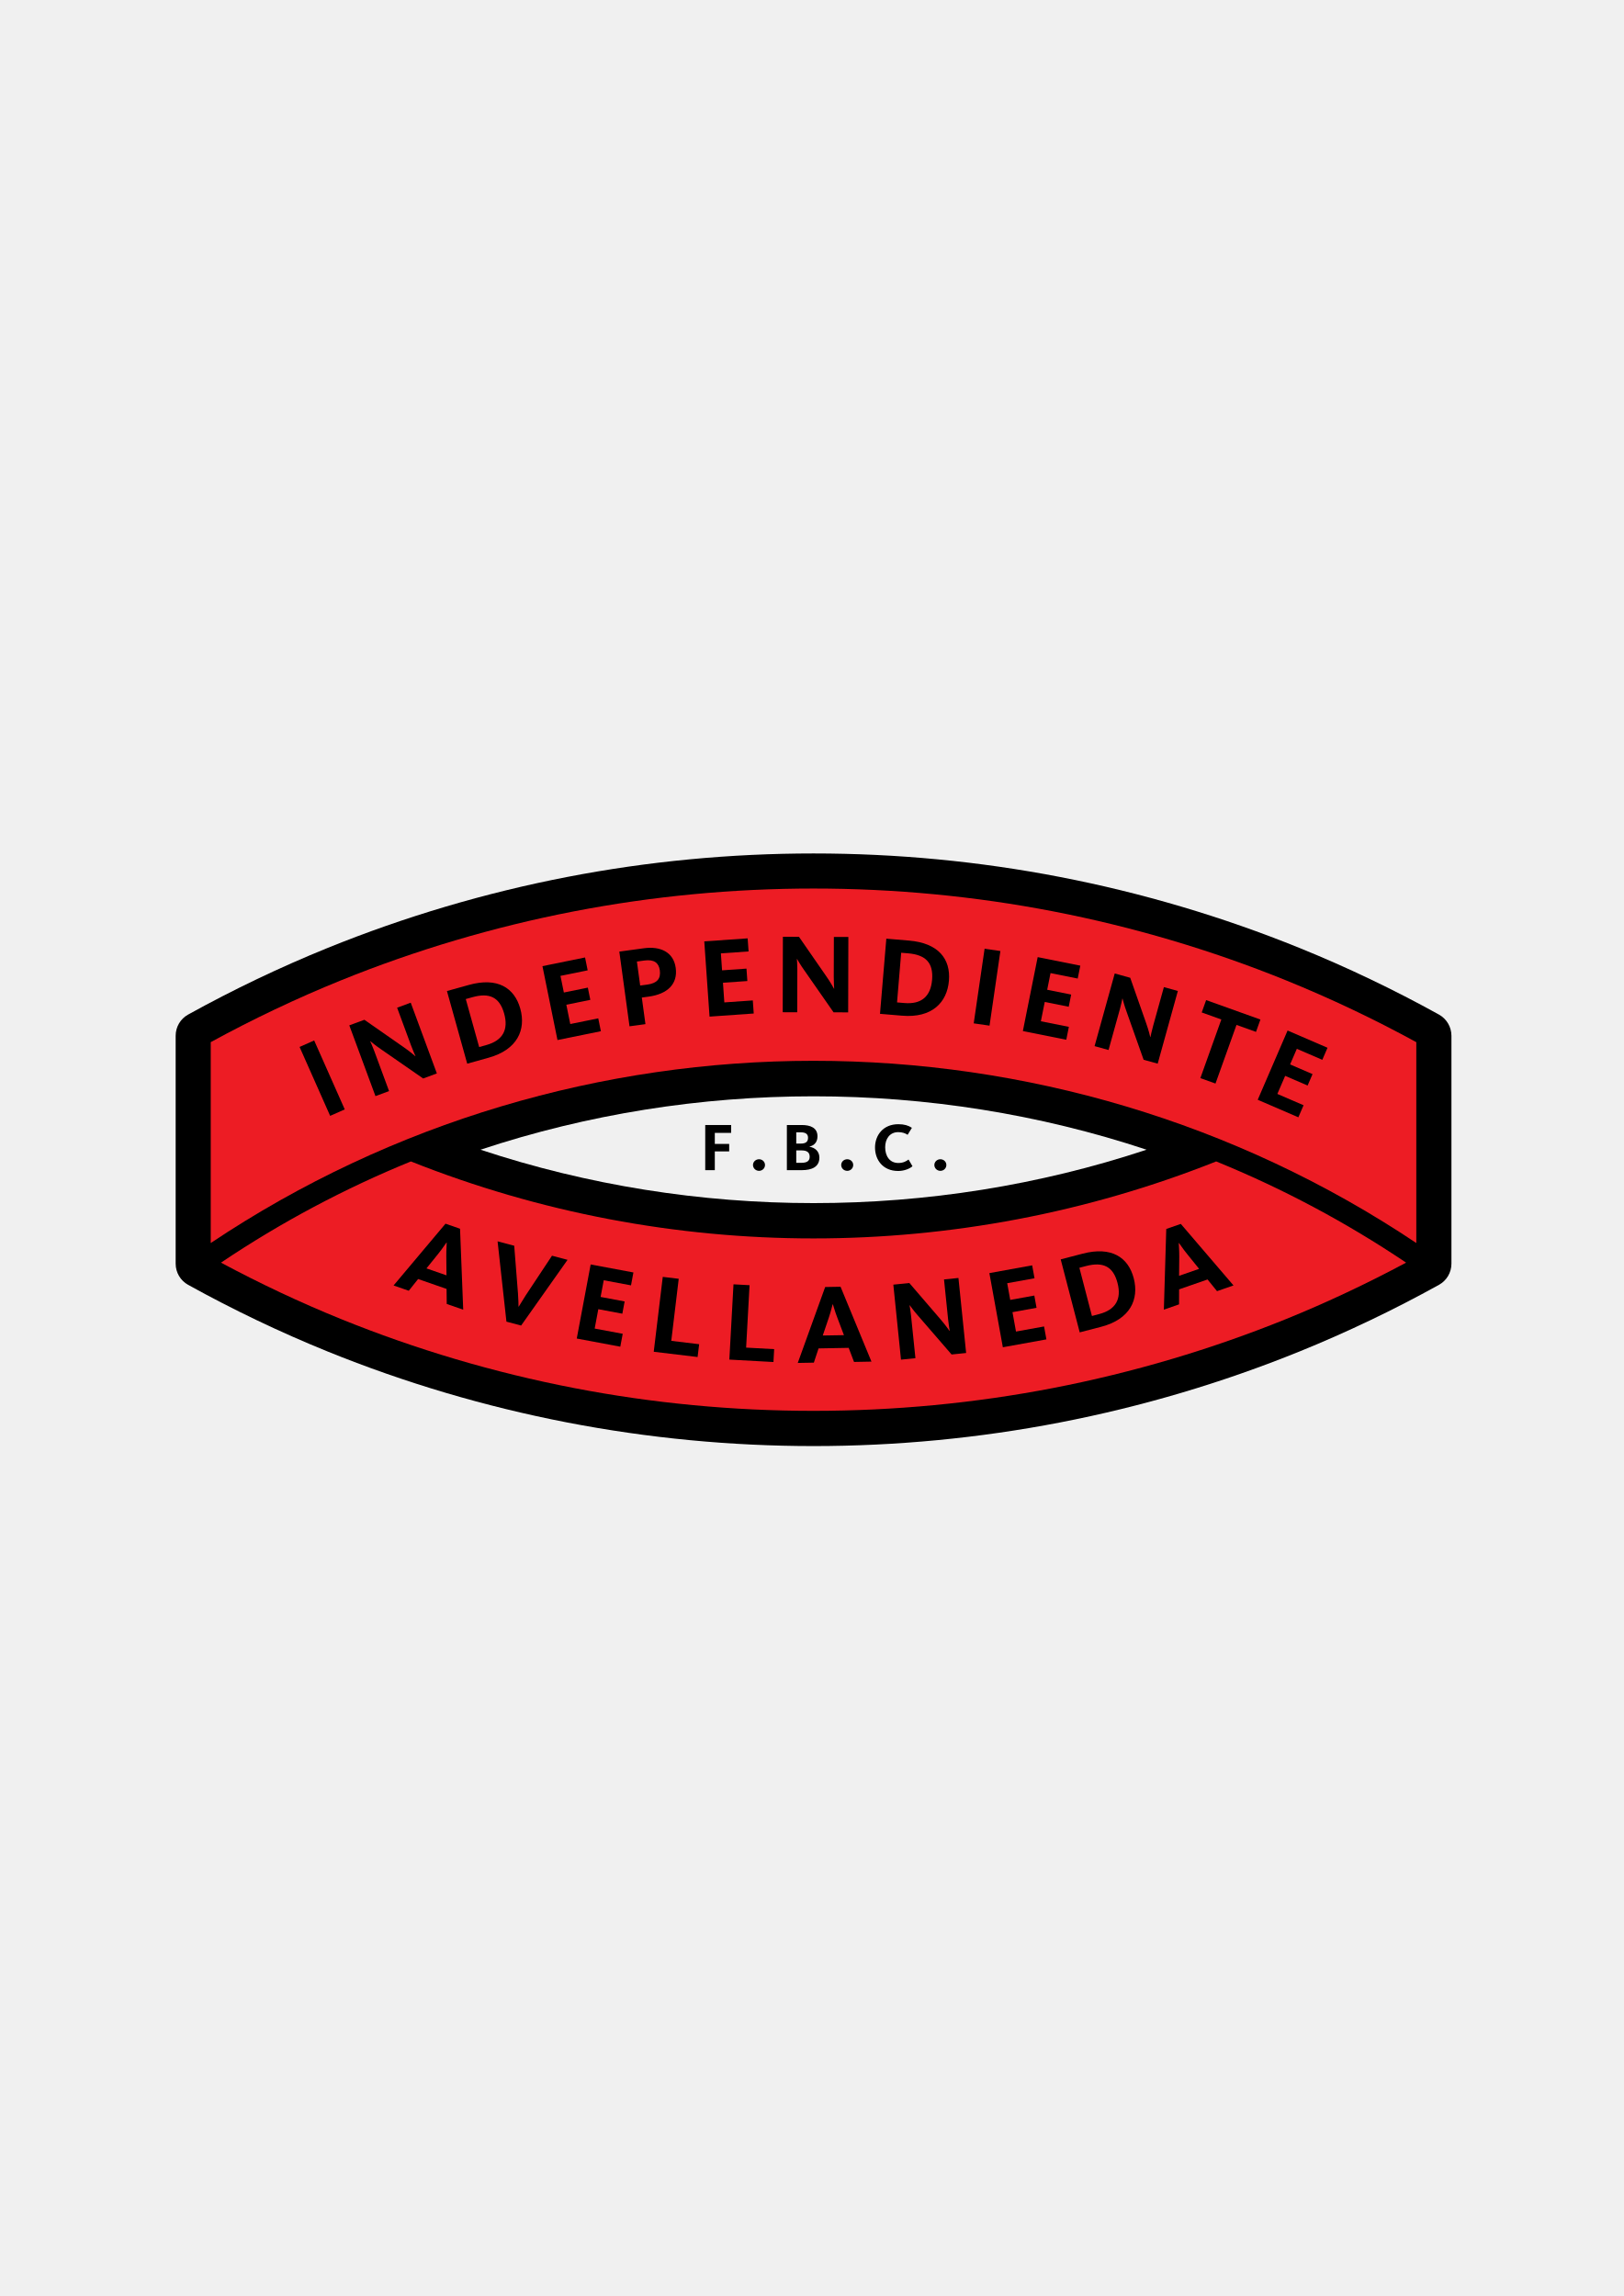
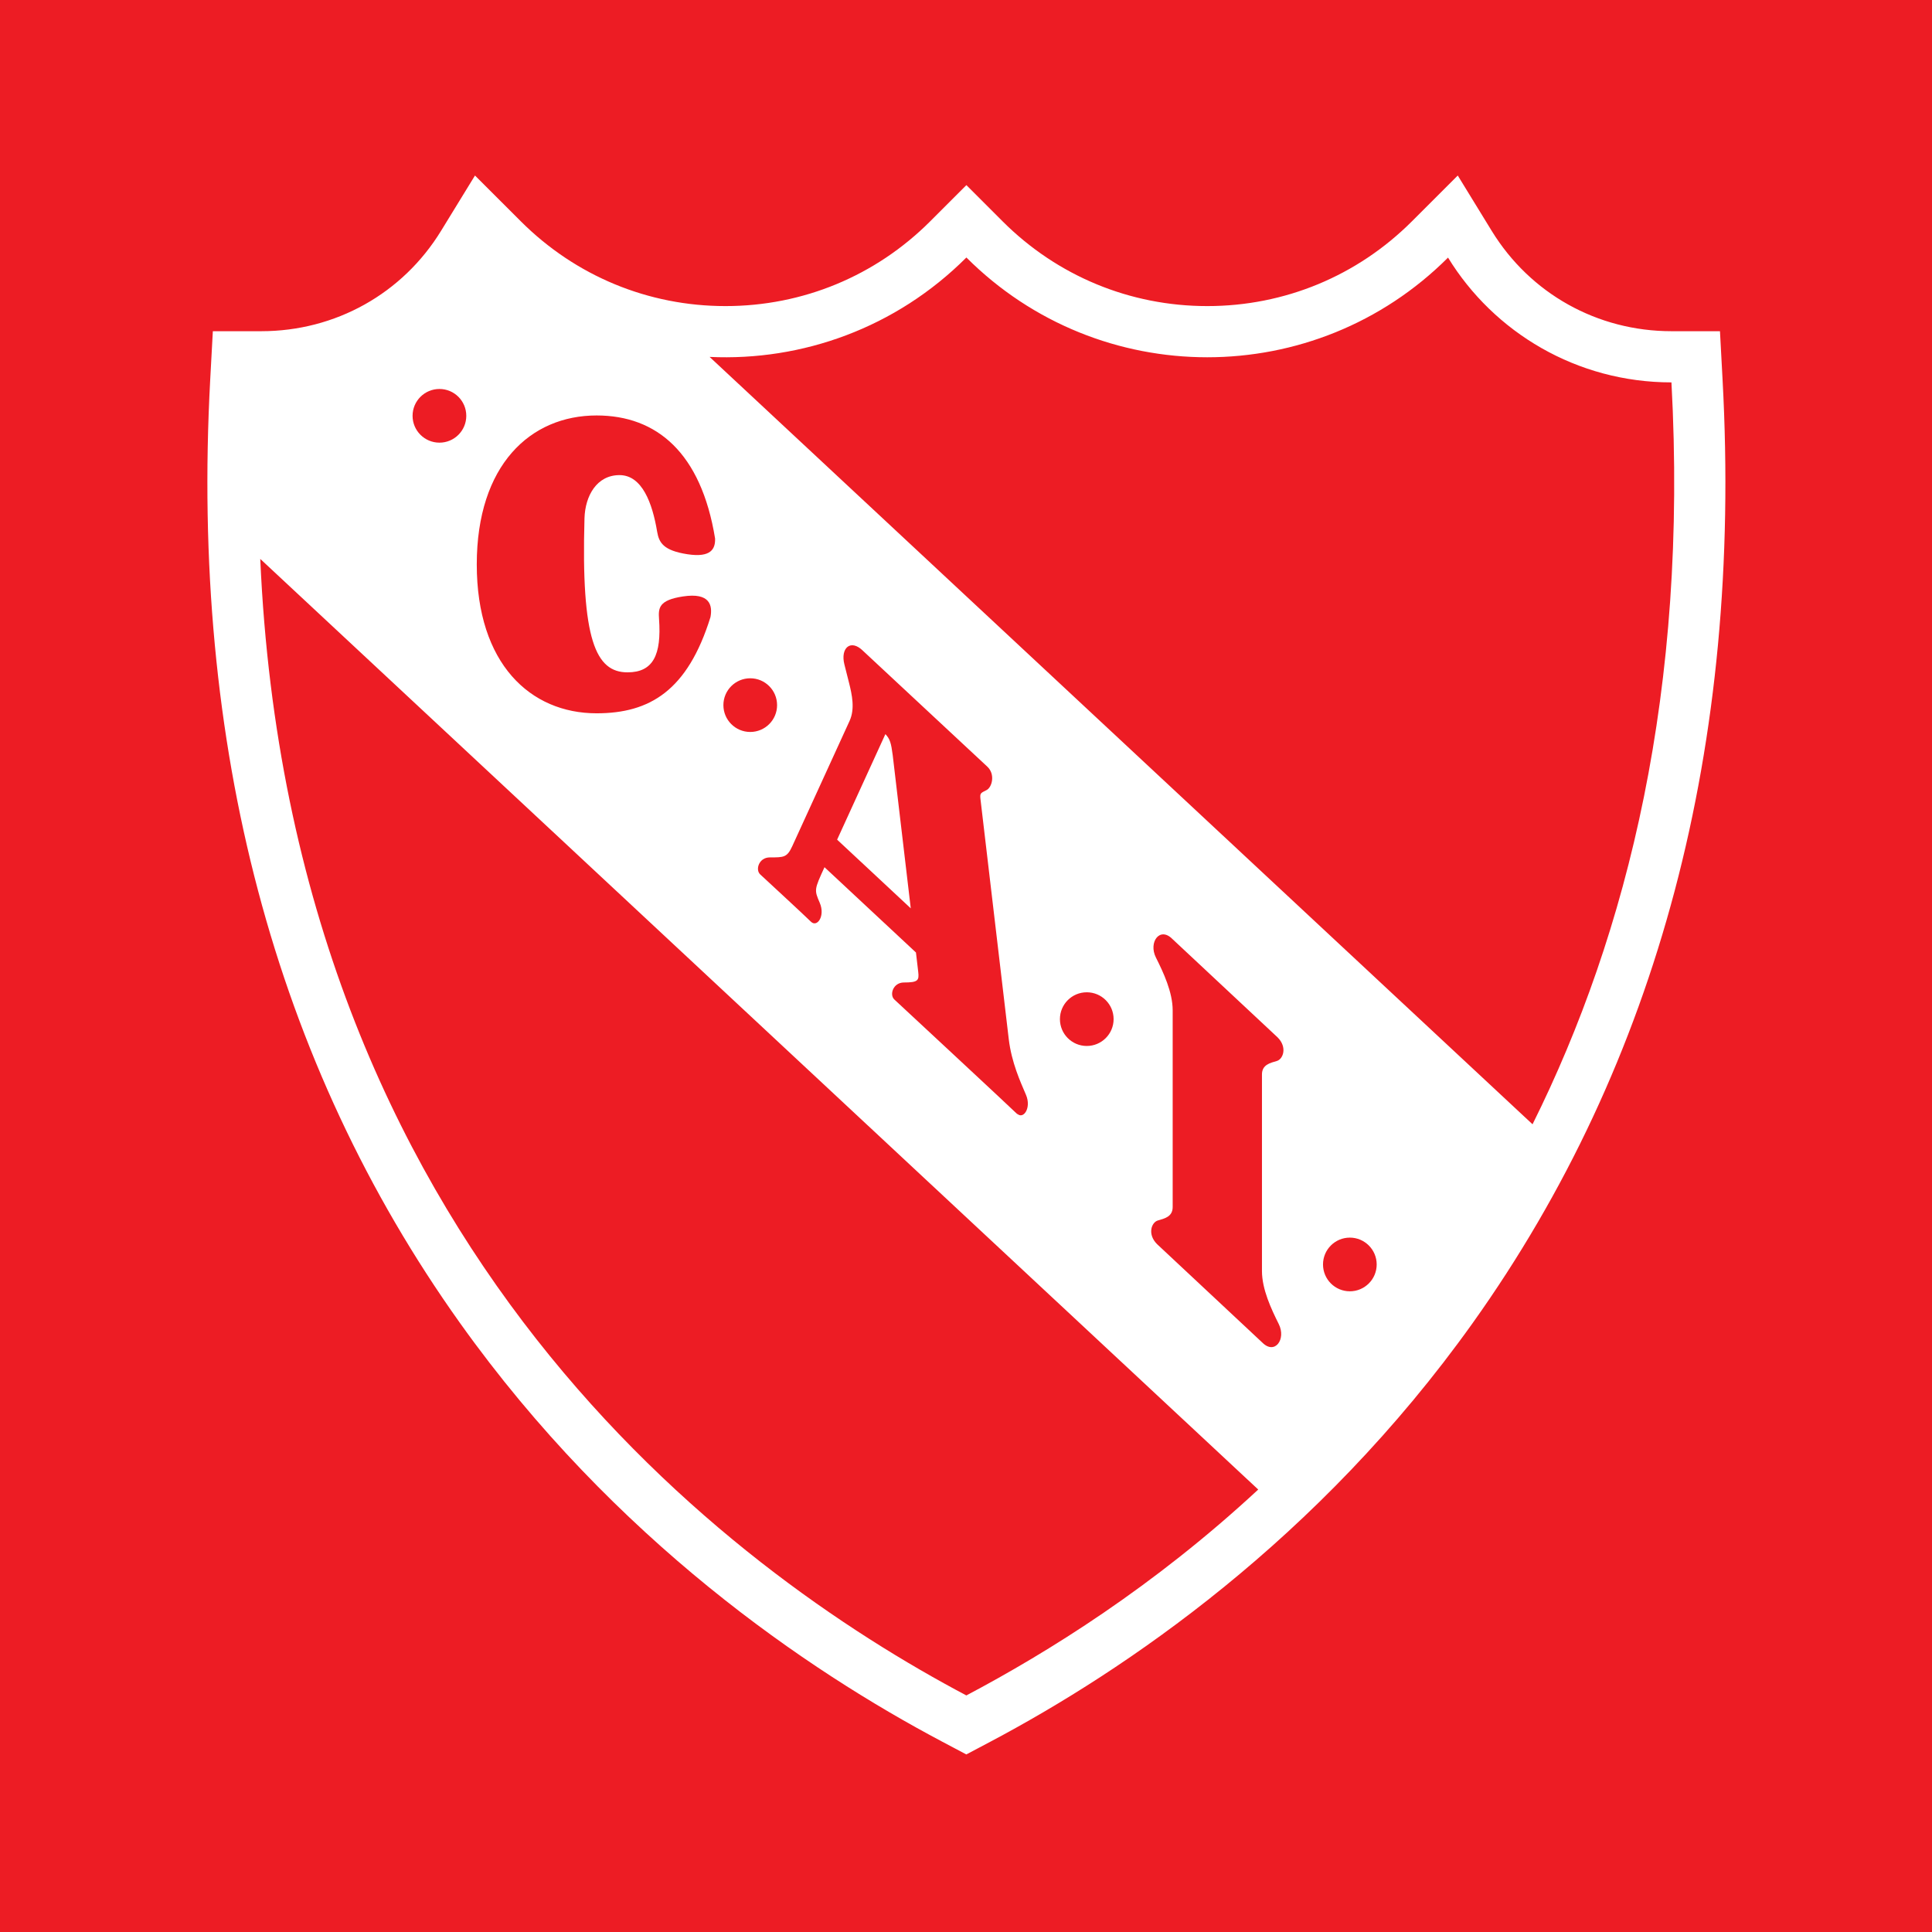
- <svg xmlns="http://www.w3.org/2000/svg" version="1.1" id="ESCUDO" x="0px" y="0px" viewBox="0 0 595.28 841.89" style="enable-background:new 0 0 595.28 841.89;" xml:space="preserve">
+ <svg xmlns="http://www.w3.org/2000/svg" version="1.1" x="0px" y="0px" viewBox="0 0 595.28 595.28" style="enable-background:new 0 0 595.28 595.28;" xml:space="preserve">
  <style type="text/css">
	.st0{fill:#ED1C24;}
+ 	.st1{fill:#FFFFFF;}
</style>
-   <g>
+   <g id="FONDO">
+     <rect class="st0" width="595.28" height="595.28" />
+   </g>
+   <g id="ESCUDO">
    <g>
-       <path d="M527.54,372.02c-16.52-9.15-33.74-17.38-51.18-24.45c-28.23-11.45-57.75-20.2-87.73-26c-59.38-11.5-121.36-11.5-180.74,0    c-29.98,5.8-59.5,14.55-87.74,26c-17.43,7.07-34.65,15.3-51.18,24.45c-2.82,1.56-4.57,4.53-4.57,7.76l0,83.58    c0,3.23,1.75,6.2,4.57,7.76c16.54,9.16,33.76,17.39,51.18,24.46c28.23,11.45,57.75,20.2,87.74,26    c29.69,5.75,60.09,8.66,90.37,8.66c30.28,0,60.68-2.91,90.37-8.66c29.99-5.8,59.5-14.55,87.74-26    c17.43-7.07,34.65-15.3,51.18-24.46c2.82-1.56,4.57-4.53,4.57-7.76v-83.58C532.11,376.55,530.36,373.58,527.54,372.02z     M176.16,421.57c78.74-26.11,165.46-26.11,244.19,0C341.62,447.68,254.9,447.68,176.16,421.57z" />
-       <path class="st0" d="M515.5,462.98c-22.14-14.89-45.48-27.27-69.63-37.11c-94.53,37.64-200.71,37.64-295.23,0    c-24.15,9.85-47.48,22.23-69.63,37.11c14.3,7.66,29.05,14.62,43.97,20.67c27.47,11.14,56.18,19.65,85.35,25.29    c57.78,11.19,118.08,11.18,175.85,0c29.17-5.65,57.89-14.16,85.35-25.29C486.45,477.6,501.2,470.63,515.5,462.98z" />
-       <path class="st0" d="M386.18,334.19c-57.77-11.18-118.07-11.18-175.85,0c-29.17,5.65-57.88,14.16-85.35,25.29    c-16.23,6.58-32.27,14.2-47.72,22.65v73.66c66.57-44.54,143.78-66.82,220.99-66.82c77.21,0,154.43,22.27,220.99,66.82v-68.45v-5.2    c-15.44-8.45-31.48-16.06-47.72-22.65C444.07,348.35,415.35,339.84,386.18,334.19z" />
-     </g>
-     <g>
-       <path d="M163.33,448.7l5.33,1.85l1.16,29.68l-6.04-2.1l-0.06-5.51l-10.43-3.63l-3.43,4.3l-5.57-1.94L163.33,448.7z M163.69,467.64    l-0.07-7.01c-0.04-2.52,0.19-4.33,0.15-5l-0.08-0.03c-0.42,0.56-1.46,2.18-2.94,4.03l-4.4,5.46L163.69,467.64z" />
-       <path d="M182.42,455.17l6.1,1.61l1.38,17.5c0.18,2.24,0.19,4.3,0.19,4.82l0.08,0.02c0.29-0.44,1.37-2.26,2.54-4.1l9.66-14.58    l5.7,1.51l-17.02,24.1l-5.38-1.43L182.42,455.17z" />
-       <path d="M216.55,463.65l15.67,2.93l-0.88,4.73l-10-1.87l-1.15,6.12l8.81,1.65l-0.84,4.49l-8.81-1.65l-1.33,7.1l10.28,1.92    l-0.89,4.73l-15.96-2.99L216.55,463.65z" />
-       <path d="M242.98,468.2l5.85,0.7l-2.73,22.76l10.22,1.23l-0.57,4.7l-16.08-1.93L242.98,468.2z" />
-       <path d="M268.91,470.93l5.89,0.32l-1.26,22.89l10.28,0.56l-0.26,4.72l-16.17-0.89L268.91,470.93z" />
-       <path d="M302.52,471.92l5.64-0.1l11.33,27.45l-6.39,0.12l-1.96-5.16l-11.04,0.2l-1.73,5.22l-5.9,0.11L302.52,471.92z     M309.4,489.57l-2.48-6.56c-0.91-2.35-1.32-4.13-1.58-4.75l-0.08,0c-0.2,0.67-0.62,2.54-1.37,4.8l-2.25,6.64L309.4,489.57z" />
-       <path d="M327.51,471.05l5.86-0.6l11.37,13.23c1.89,2.19,3.07,3.9,3.37,4.33l0.08-0.01c-0.08-0.37-0.39-2.21-0.61-4.32l-1.49-14.54    l5.29-0.54l2.82,27.51l-5.33,0.55l-12.27-14.19c-1.7-1.91-2.68-3.36-3.07-3.86l-0.08,0.01c0.08,0.37,0.36,1.92,0.54,3.66    l1.62,15.73l-5.29,0.54L327.51,471.05z" />
-       <path d="M362.72,466.82l15.69-2.85l0.86,4.74l-10.01,1.81l1.11,6.13l8.83-1.6l0.81,4.49l-8.82,1.6l1.29,7.11l10.29-1.87l0.86,4.74    l-15.97,2.89L362.72,466.82z" />
-       <path d="M388.87,461.78l8.08-2.1c10.53-2.74,16.69,1.32,18.7,9.04c2.01,7.71-1.29,15.01-11.93,17.78l-7.88,2.05L388.87,461.78z     M402.97,481.84c6.03-1.57,8.28-5.46,6.73-11.4c-1.56-5.99-5.18-7.87-11.53-6.22l-2.45,0.64l4.6,17.68L402.97,481.84z" />
-       <path d="M427.57,450.63l5.34-1.85l19.31,22.56l-6.04,2.1l-3.47-4.29l-10.43,3.63l-0.02,5.5l-5.57,1.94L427.57,450.63z     M439.61,465.26l-4.4-5.46c-1.6-1.95-2.54-3.51-2.98-4.02l-0.08,0.03c0.02,0.7,0.2,2.61,0.19,4.99l-0.07,7.01L439.61,465.26z" />
-     </g>
-     <g>
-       <path d="M258.56,412.52h9.49v2.88h-5.99v4.05h5.27v2.74h-5.27v6.88h-3.51V412.52z" />
-       <g>
-         <path d="M288.47,412.52h5.52c3.06,0,5.71,0.99,5.71,4.12c0,2.14-1.14,3.33-2.93,3.8v0.05c1.96,0.3,3.63,1.62,3.63,3.98     c0,3.38-2.71,4.6-6.48,4.6h-5.44V412.52z M293.53,419.33c1.89,0,2.71-0.67,2.71-2.14c0-1.37-0.89-1.99-2.63-1.99h-1.69v4.12     H293.53z M293.76,426.38c2.01,0,3.08-0.62,3.08-2.21c0-1.54-0.89-2.34-2.93-2.34h-1.99v4.55H293.76z" />
-       </g>
-       <path d="M276.06,427.18c0-1.19,1-2.11,2.21-2.11c1.22,0,2.19,0.92,2.19,2.11c0,1.19-0.97,2.14-2.19,2.14    C277.06,429.32,276.06,428.37,276.06,427.18z" />
-       <path d="M320.8,420.77c0-4.5,2.96-8.55,8.55-8.55c2.16,0,3.68,0.47,4.97,1.32l-1.57,2.56c-0.92-0.59-1.94-0.97-3.46-0.97    c-3.1,0-4.77,2.48-4.77,5.54c0,3.15,1.59,5.77,4.82,5.77c1.79,0,2.88-0.62,3.75-1.27l1.44,2.46c-0.84,0.77-2.83,1.74-5.24,1.74    C323.66,429.37,320.8,425.27,320.8,420.77z" />
-       <path d="M308.4,427.18c0-1.19,0.99-2.11,2.21-2.11c1.22,0,2.19,0.92,2.19,2.11c0,1.19-0.97,2.14-2.19,2.14    C309.39,429.32,308.4,428.37,308.4,427.18z" />
-       <path d="M342.55,427.18c0-1.19,0.99-2.11,2.21-2.11c1.22,0,2.19,0.92,2.19,2.11c0,1.19-0.97,2.14-2.19,2.14    C343.54,429.32,342.55,428.37,342.55,427.18z" />
-     </g>
-     <g>
-       <path d="M109.83,383.89l5.35-2.38l11.21,25.28l-5.35,2.37L109.83,383.89z" />
-       <path d="M128.06,375.97l5.53-2.04l14.31,9.98c2.38,1.64,3.94,3.01,4.34,3.36l0.08-0.03c-0.17-0.34-0.93-2.05-1.67-4.03    l-5.06-13.71l4.99-1.84l9.58,25.94l-5.02,1.86l-15.41-10.69c-2.12-1.43-3.43-2.58-3.93-2.97l-0.08,0.03    c0.17,0.33,0.83,1.77,1.44,3.41l5.48,14.84l-4.99,1.84L128.06,375.97z" />
-       <path d="M163.86,363.39l8.04-2.24c10.48-2.92,16.71,1.03,18.85,8.71c2.14,7.68-1.02,15.03-11.62,17.98l-7.84,2.19L163.86,363.39z     M178.31,383.19c6-1.67,8.18-5.6,6.53-11.52c-1.66-5.96-5.32-7.79-11.64-6.02l-2.44,0.68l4.91,17.6L178.31,383.19z" />
-       <path d="M198.87,354.26l15.62-3.18l0.96,4.72l-9.97,2.03l1.24,6.1l8.79-1.79l0.91,4.48l-8.79,1.79l1.44,7.08l10.26-2.09l0.96,4.72    l-15.91,3.24L198.87,354.26z" />
-       <path d="M227.05,348.93l9.01-1.23c5.96-0.81,10.87,1.33,11.67,7.21c0.81,5.97-3.09,9.6-9.92,10.53l-2.51,0.34l1.33,9.75    l-5.84,0.79L227.05,348.93z M237.29,361.03c3.66-0.5,5.02-2.19,4.61-5.24c-0.38-2.76-2.11-4.07-5.68-3.59l-2.72,0.37l1.2,8.8    L237.29,361.03z" />
-       <path d="M258.2,345.18l15.9-1.11l0.34,4.8l-10.15,0.71l0.43,6.22l8.95-0.63l0.32,4.55l-8.94,0.63l0.5,7.21l10.44-0.73l0.34,4.8    l-16.2,1.14L258.2,345.18z" />
-       <path d="M287.02,343.49l5.9,0.02l9.93,14.35c1.66,2.37,2.65,4.2,2.9,4.66h0.08c-0.04-0.37-0.16-2.24-0.16-4.36l0.04-14.61    l5.31,0.01l-0.07,27.65l-5.35-0.01l-10.72-15.39c-1.49-2.08-2.32-3.62-2.65-4.16h-0.08c0.04,0.37,0.16,1.95,0.16,3.7l-0.04,15.82    l-5.31-0.01L287.02,343.49z" />
-       <path d="M324.94,344.19l8.31,0.7c10.84,0.91,15.31,6.78,14.64,14.73c-0.66,7.94-6.19,13.73-17.16,12.81l-8.11-0.68L324.94,344.19z     M331.59,367.79c6.21,0.52,9.62-2.41,10.13-8.53c0.51-6.17-2.28-9.15-8.81-9.7l-2.52-0.21l-1.52,18.21L331.59,367.79z" />
-       <path d="M360.97,347.88l5.79,0.84l-3.98,27.36l-5.8-0.84L360.97,347.88z" />
-       <path d="M380.43,350.95l15.63,3.13l-0.95,4.73l-9.97-2l-1.22,6.11l8.79,1.76l-0.9,4.48l-8.79-1.76l-1.42,7.08l10.26,2.05    l-0.94,4.72L375,378.06L380.43,350.95z" />
-       <path d="M408.68,356.95l5.68,1.58l5.78,16.47c0.97,2.72,1.44,4.75,1.56,5.26l0.08,0.02c0.06-0.37,0.44-2.21,1.01-4.25l3.91-14.08    l5.12,1.42l-7.39,26.65l-5.16-1.43L413,370.9c-0.88-2.4-1.27-4.1-1.45-4.71l-0.08-0.02c-0.06,0.37-0.36,1.92-0.83,3.6l-4.23,15.24    l-5.12-1.42L408.68,356.95z" />
-       <path d="M447.76,373.82l-7.19-2.58l1.62-4.53l19.9,7.13l-1.62,4.53l-7.15-2.56l-7.7,21.5l-5.55-1.99L447.76,373.82z" />
-       <path d="M472.05,377.87l14.64,6.32l-1.91,4.42l-9.34-4.03l-2.47,5.72l8.23,3.55l-1.81,4.19l-8.23-3.55l-2.86,6.63l9.61,4.15    l-1.91,4.42l-14.9-6.43L472.05,377.87z" />
+       <path class="st1" d="M280.62,279.87l-5.56-47.18c-0.48-3.64-0.81-5.01-2.26-6.49l-14.87,32.51L280.62,279.87z" />
+       <path class="st1" d="M530.75,116.97l-0.8-14.92h-14.94c-22.81,0-43.52-11.56-55.4-30.93l-10.45-17.04l-14.14,14.13    c-16.84,16.83-39.23,26.1-63.04,26.1c-23.82,0-46.22-9.28-63.07-26.12l-11.15-11.15l-11.15,11.15    c-16.84,16.84-39.24,26.12-63.07,26.12c-23.81,0-46.2-9.27-63.05-26.1l-14.14-14.13l-10.45,17.04    c-11.87,19.37-32.58,30.93-55.4,30.93H65.58l-0.81,14.92c-6.09,112.68,19.79,210.47,76.94,290.64    c47.68,66.89,107.16,107.1,148.66,129.06l7.37,3.9l7.37-3.9c41.5-21.96,100.98-62.17,148.67-129.05    C510.95,327.44,536.85,229.66,530.75,116.97z M183.82,128.01c18.53,0,32.21,11.49,36.51,37.92c0.09,3.1-1.15,5.97-8.52,4.84    c-7.4-1.14-8.76-3.57-9.33-6.93c-1.47-8.82-4.63-17.45-11.6-17.45c-6.97,0-10.59,6.32-10.79,13.33    c-1.07,37.46,3.47,47.44,13.26,47.44c7.9,0,10.5-5.37,9.71-16.45c-0.24-3.4-0.07-5.79,7.32-6.93c8.5-1.31,9.18,2.87,8.53,6.35    c-7.05,22.68-18.71,29.65-35.1,29.65c-20.39,0-36.91-15.27-36.91-45.88C146.91,143.28,163.43,128.01,183.82,128.01z M135.4,119.85    c4.57,0,8.27,3.7,8.27,8.27c0,4.57-3.7,8.27-8.27,8.27c-4.56,0-8.28-3.7-8.28-8.27C127.12,123.55,130.83,119.85,135.4,119.85z     M297.75,522.39C225.03,483.91,89.56,384.64,80.19,172.21l307.49,286.74C355.4,488.91,322.85,509.12,297.75,522.39z     M261.57,210.26c-1.4-5.54,0,0-1.4-5.54c-1.28-5.07,1.94-7.98,5.78-4.15l38.25,35.64c2.56,2.39,1.43,6.39-0.21,7.22    c-1.81,0.91-2.08,0.95-1.91,2.64l8.73,74.06c0.86,7.26,3.59,13.17,5.31,17.2c1.75,4.08-0.84,7.7-2.73,5.8l0.19,0.28    c-1.9-1.9-38.03-35.46-38.03-35.46c-1.56-1.47-0.37-5.23,2.96-5.23c4.35,0,4.72-0.63,4.41-3.27c-0.7-5.97-0.7-5.97-0.7-5.97    l-28.18-26.28c-3.18,6.95-3.18,6.96-1.46,10.98c1.75,4.08-0.83,7.7-2.73,5.8c-1.9-1.89-15.63-14.57-15.63-14.57    c-1.56-1.47-0.37-5.23,2.97-5.23c4.36,0,5.32,0.02,6.92-3.46c17.67-38.6,0,0,17.66-38.6C263.46,218.41,262.54,214.1,261.57,210.26    z M231.16,225.53c-4.57,0-8.27-3.71-8.27-8.27c0-4.57,3.71-8.27,8.27-8.27c4.57,0,8.27,3.7,8.27,8.27    C239.44,221.82,235.73,225.53,231.16,225.53z M326.58,314.01c0-4.57,3.7-8.27,8.27-8.27c4.57,0,8.27,3.7,8.27,8.27    c0,4.57-3.71,8.27-8.27,8.27C330.28,322.28,326.58,318.58,326.58,314.01z M394.01,407.97c2.33,4.67-1.21,9.56-5.05,5.72    l-32.46-30.36c-3.04-3.04-1.72-6.7,0.25-7.28c1.99-0.59,4.57-1.11,4.57-4.14v-60.6c0-5.61-2.86-11.68-5.18-16.31    c-2.33-4.68,1.21-9.56,5.05-5.72l32.46,30.35c3.05,3.04,1.72,6.7-0.25,7.28c-1.99,0.59-4.57,1.12-4.57,4.14v60.6    C388.84,397.27,391.7,403.34,394.01,407.97z M415.91,397.87c-4.57,0-8.27-3.71-8.27-8.27c0-4.57,3.7-8.27,8.27-8.27    c4.56,0,8.27,3.71,8.27,8.27C424.18,394.17,420.47,397.87,415.91,397.87z M472.2,346.41L218.64,109.97    c28.48,1.32,57.38-8.89,79.12-30.63c40.98,40.98,107.41,40.99,148.4,0.03c14.14,23.06,39.68,38.45,68.84,38.45    C520.13,212.43,501.54,287.45,472.2,346.41z" />
    </g>
  </g>
</svg>
